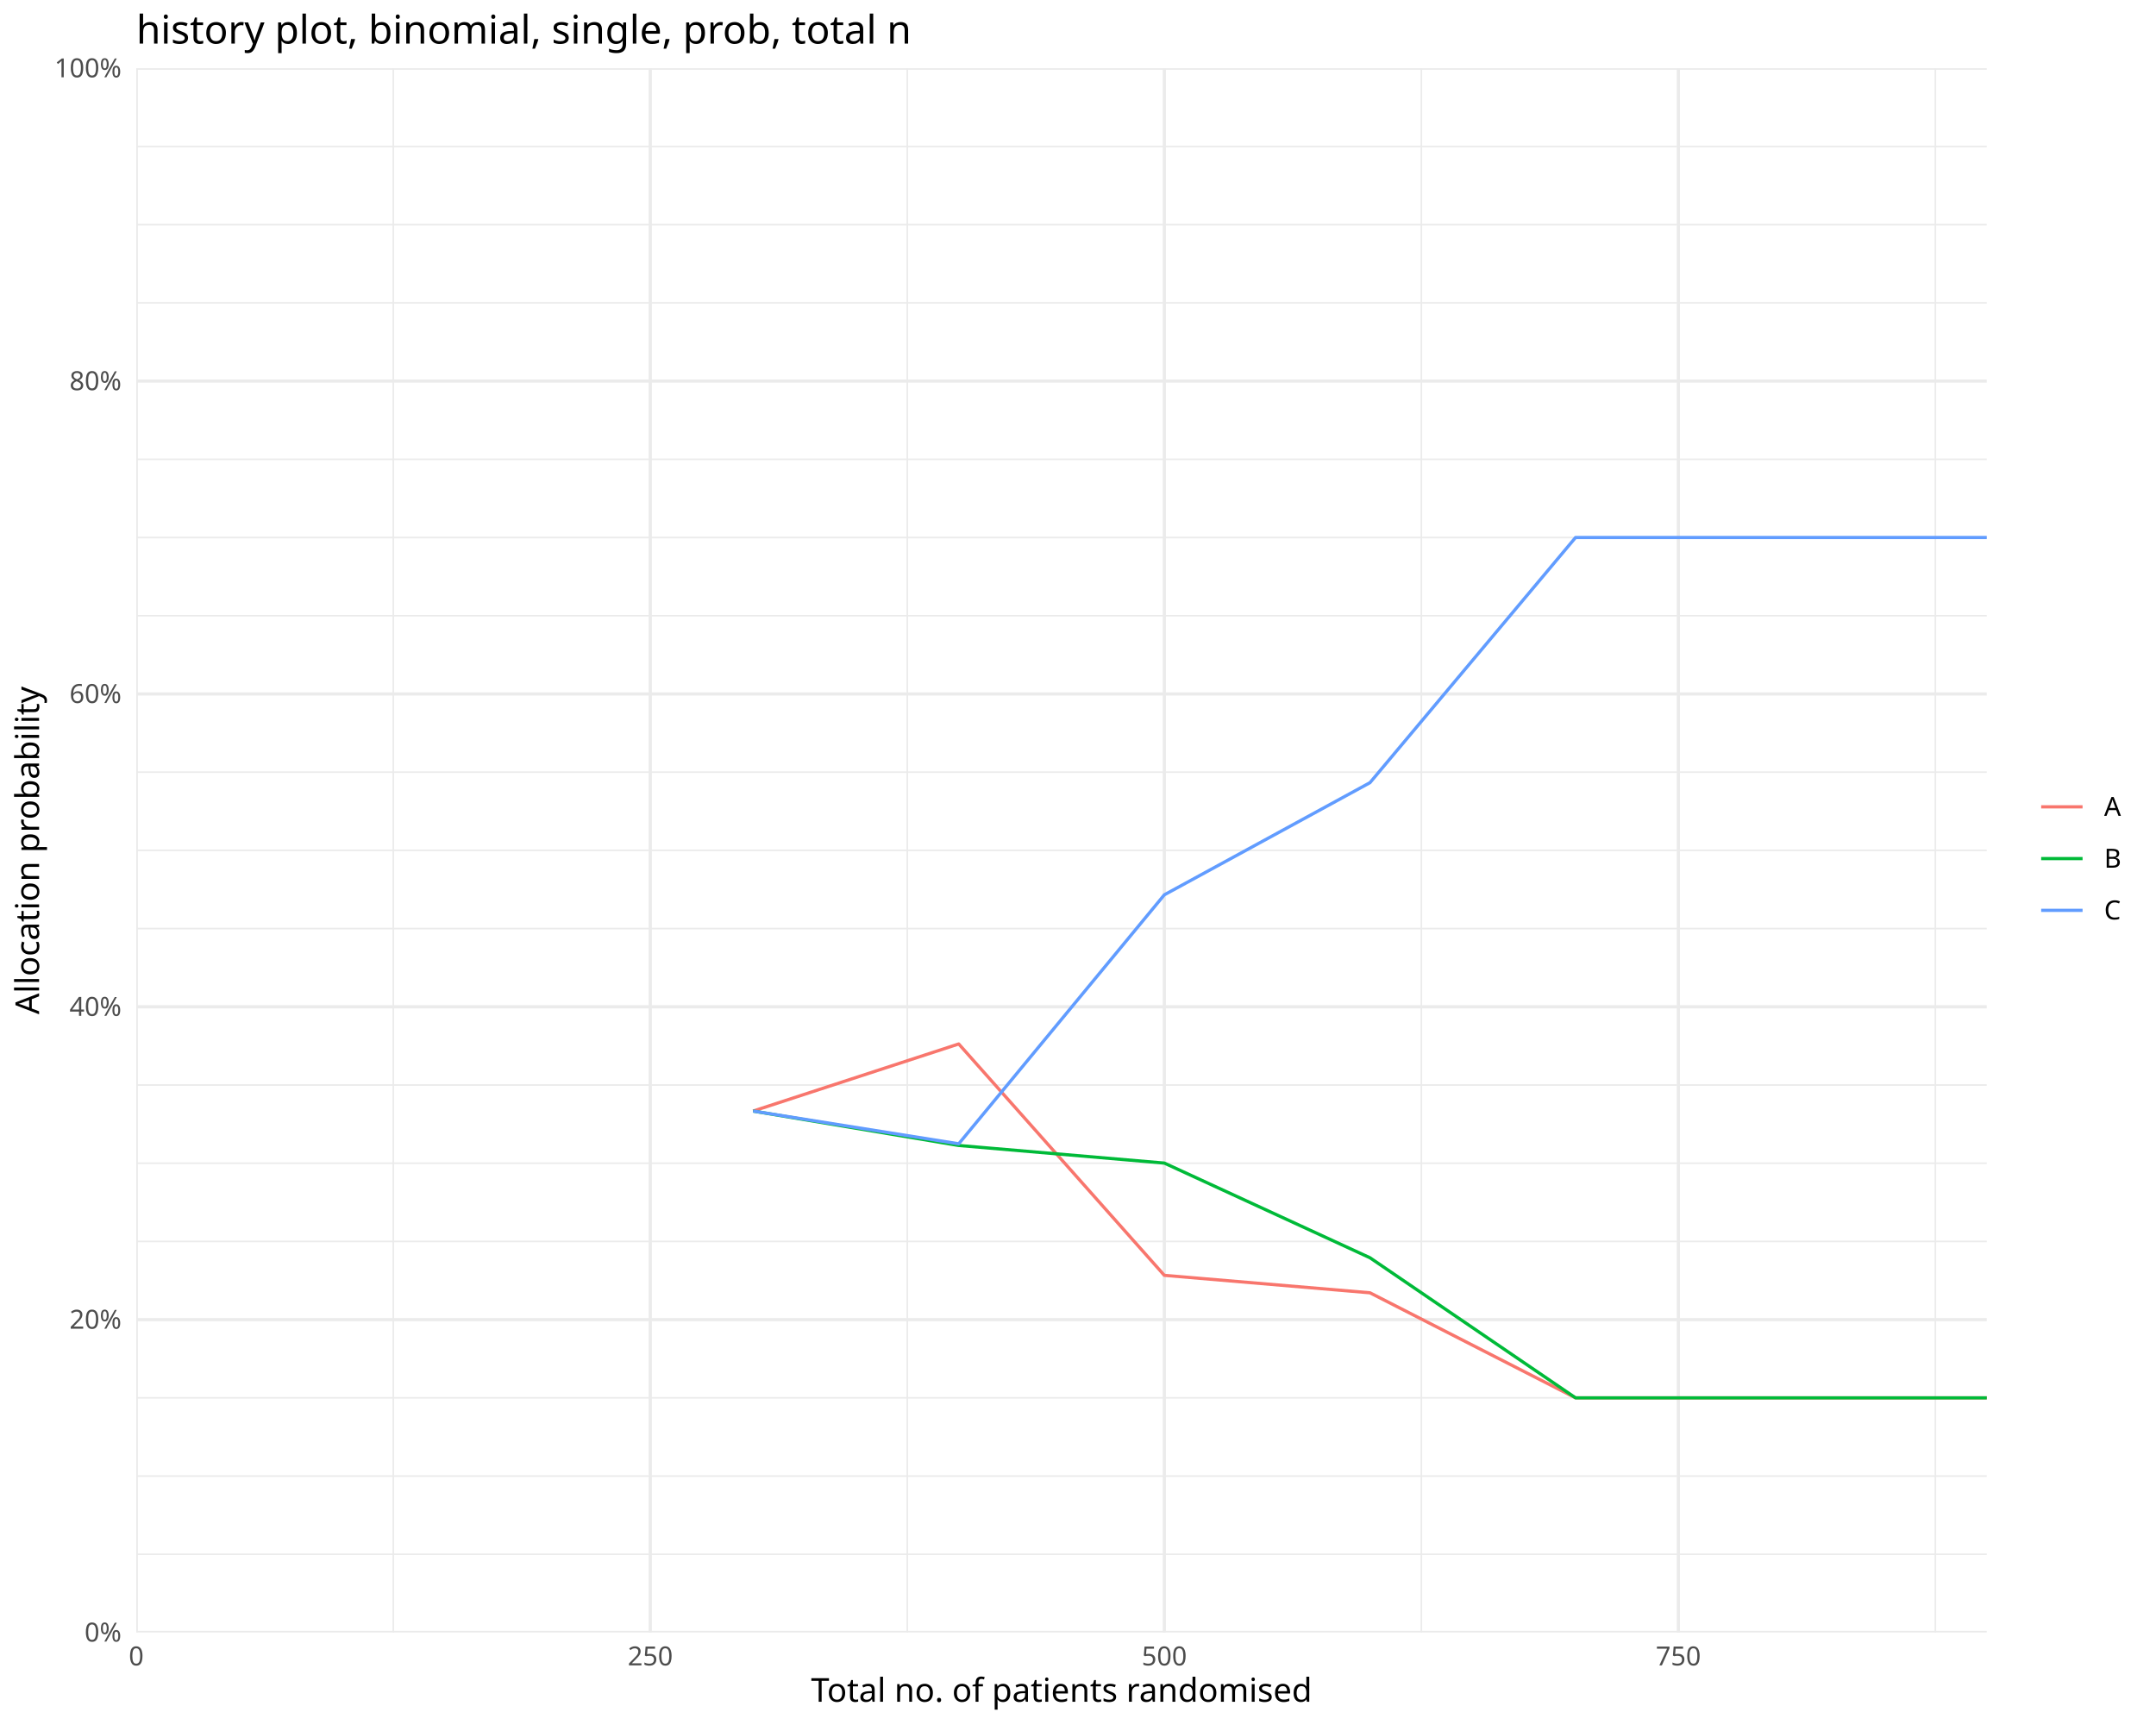
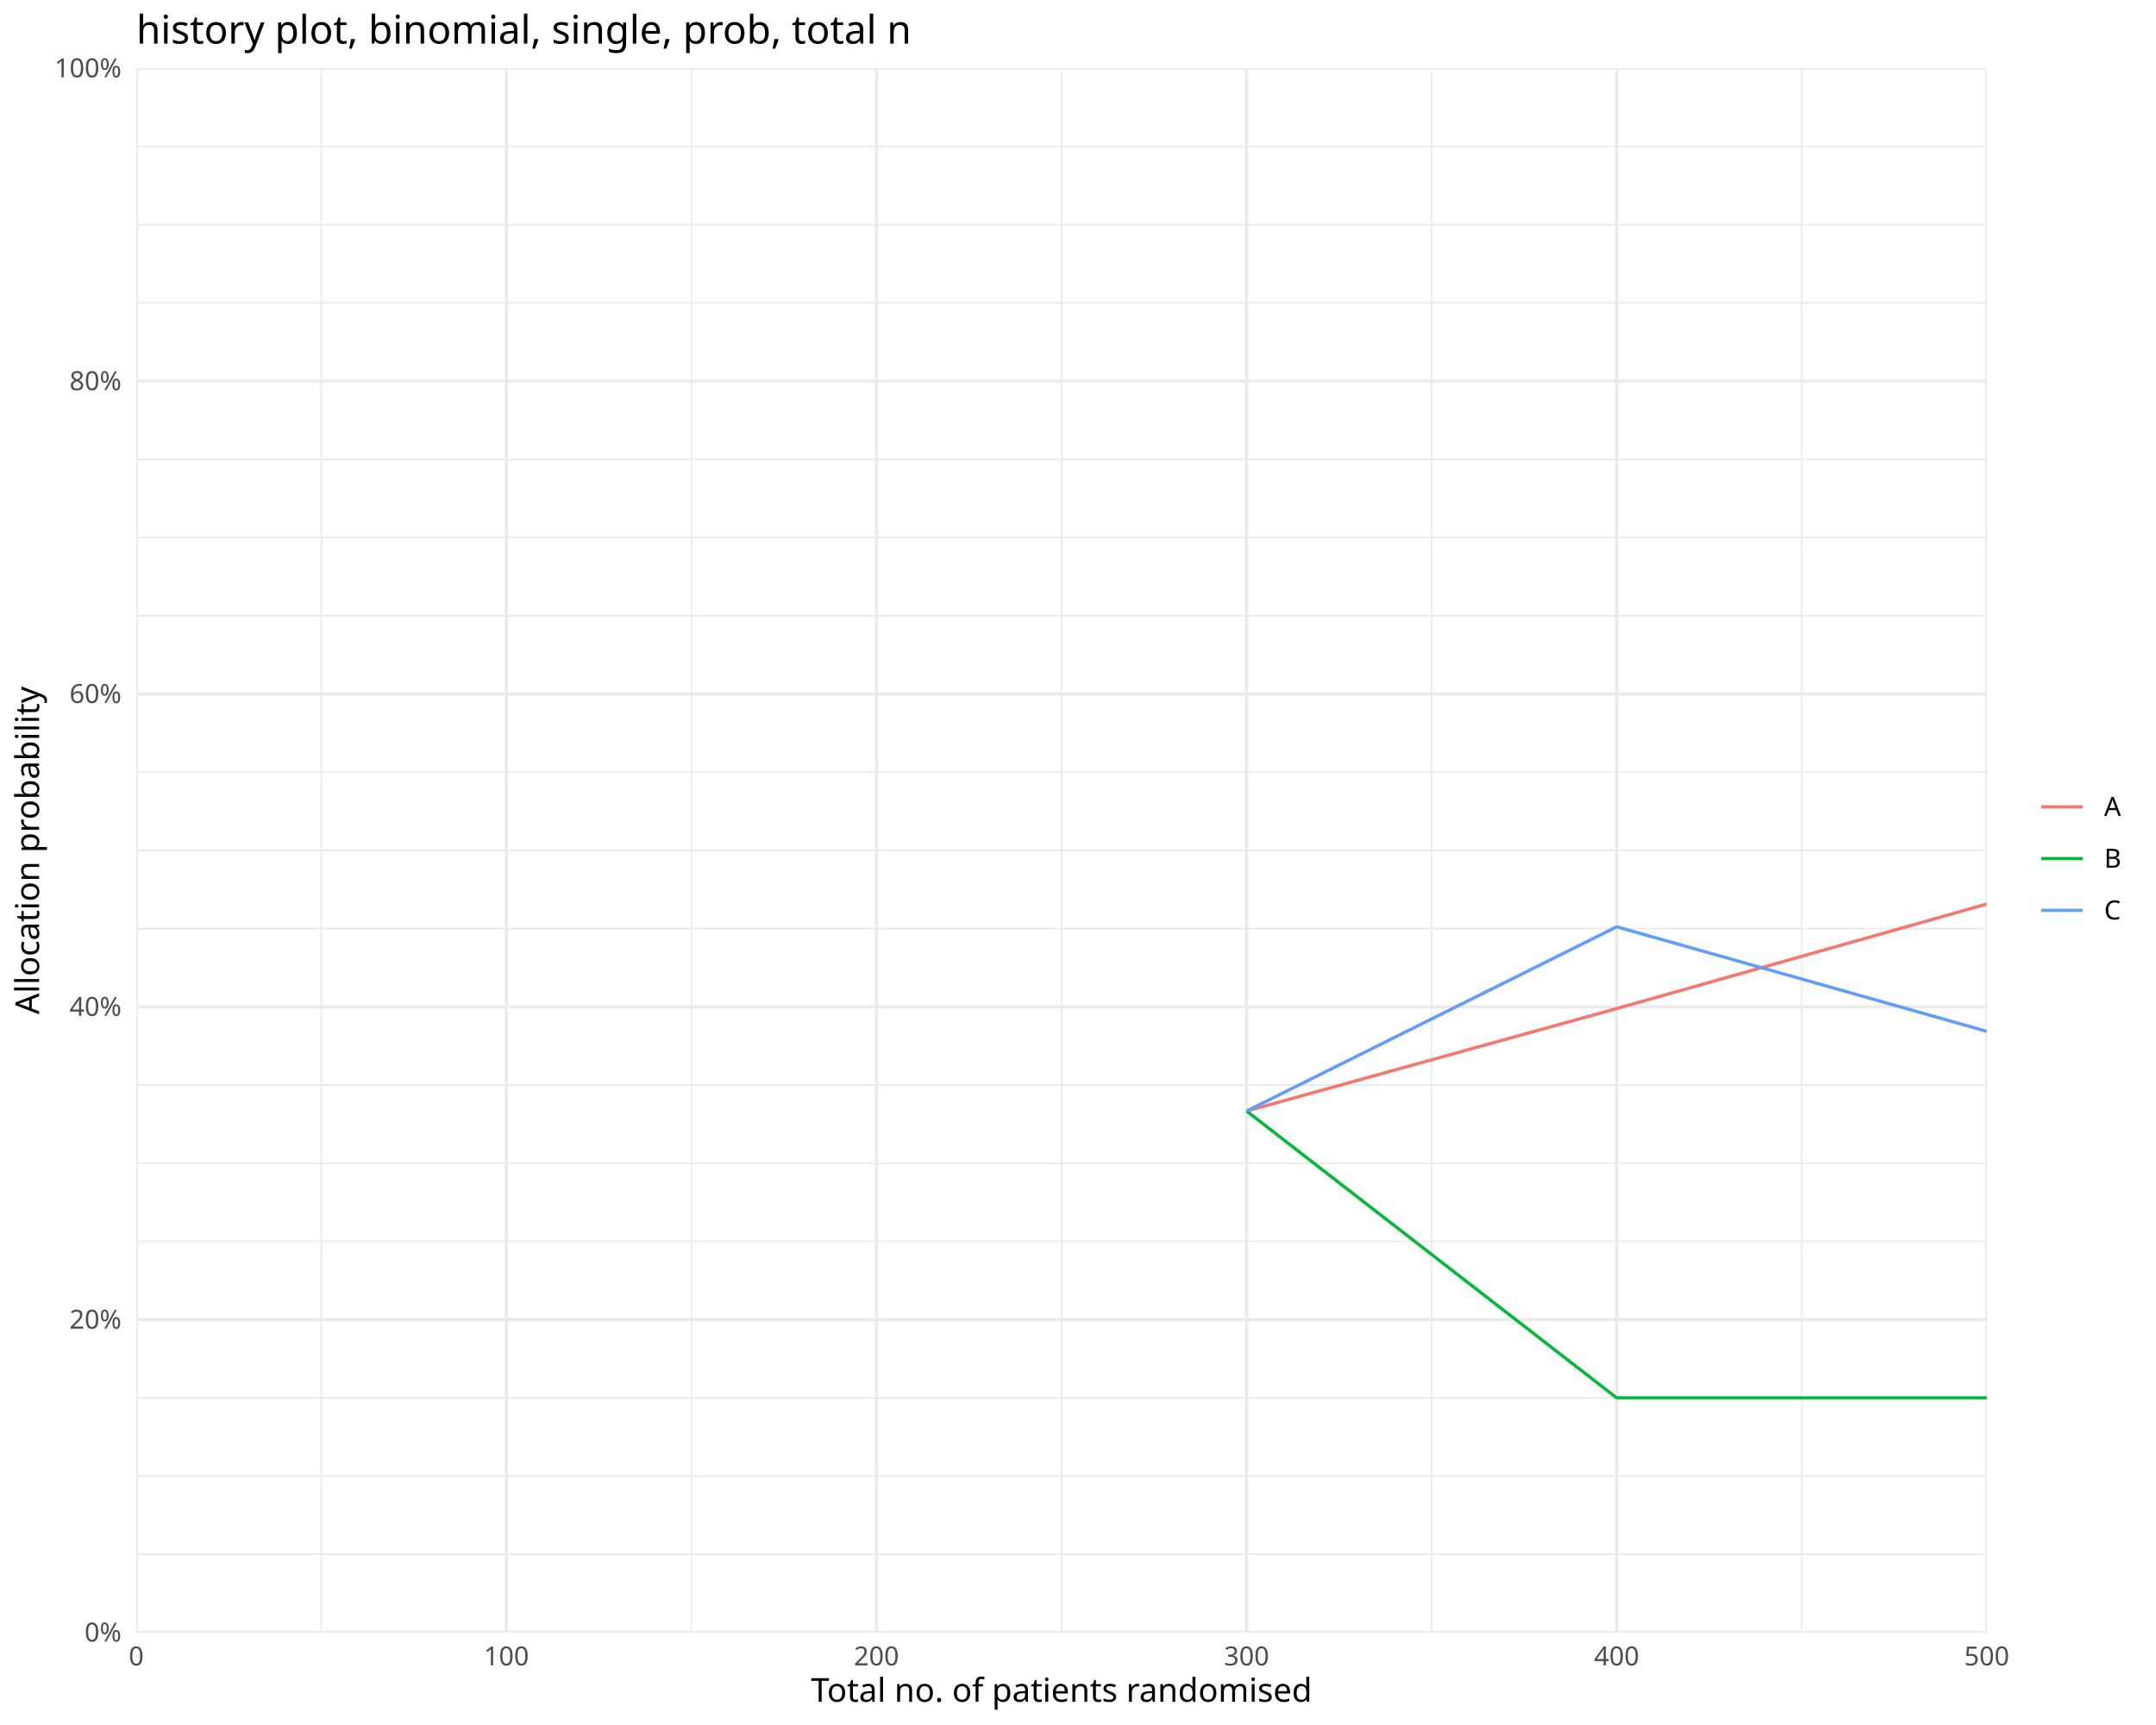
<svg xmlns="http://www.w3.org/2000/svg" class="svglite" data-engine-version="2.0" width="720.00pt" height="576.00pt" viewBox="0 0 720.00 576.00">
  <defs>
    <style type="text/css">
    .svglite line, .svglite polyline, .svglite polygon, .svglite path, .svglite rect, .svglite circle {
      fill: none;
      stroke: #000000;
      stroke-linecap: round;
      stroke-linejoin: round;
      stroke-miterlimit: 10.00;
    }
  </style>
  </defs>
  <rect width="100%" height="100%" style="stroke: none; fill: #FFFFFF;" />
  <defs>
    <clipPath id="cpMC4wMHw3MjAuMDB8MC4wMHw1NzYuMDA=">
      <rect x="0.00" y="0.00" width="720.00" height="576.00" />
    </clipPath>
  </defs>
  <g clip-path="url(#cpMC4wMHw3MjAuMDB8MC4wMHw1NzYuMDA=)">
</g>
  <defs>
    <clipPath id="cpNDUuNTF8NjYzLjQ5fDIyLjc4fDU0NS4xMQ==">
      <rect x="45.51" y="22.78" width="617.97" height="522.33" />
    </clipPath>
  </defs>
  <g clip-path="url(#cpNDUuNTF8NjYzLjQ5fDIyLjc4fDU0NS4xMQ==)">
    <polyline points="45.51,519.00 663.49,519.00 " style="stroke-width: 0.53; stroke: #EBEBEB; stroke-linecap: butt;" />
    <polyline points="45.51,492.88 663.49,492.88 " style="stroke-width: 0.53; stroke: #EBEBEB; stroke-linecap: butt;" />
    <polyline points="45.51,466.76 663.49,466.76 " style="stroke-width: 0.53; stroke: #EBEBEB; stroke-linecap: butt;" />
    <polyline points="45.51,414.53 663.49,414.53 " style="stroke-width: 0.53; stroke: #EBEBEB; stroke-linecap: butt;" />
    <polyline points="45.51,388.41 663.49,388.41 " style="stroke-width: 0.53; stroke: #EBEBEB; stroke-linecap: butt;" />
    <polyline points="45.51,362.30 663.49,362.30 " style="stroke-width: 0.53; stroke: #EBEBEB; stroke-linecap: butt;" />
    <polyline points="45.51,310.06 663.49,310.06 " style="stroke-width: 0.53; stroke: #EBEBEB; stroke-linecap: butt;" />
    <polyline points="45.51,283.95 663.49,283.95 " style="stroke-width: 0.53; stroke: #EBEBEB; stroke-linecap: butt;" />
    <polyline points="45.51,257.83 663.49,257.83 " style="stroke-width: 0.53; stroke: #EBEBEB; stroke-linecap: butt;" />
    <polyline points="45.51,205.60 663.49,205.60 " style="stroke-width: 0.53; stroke: #EBEBEB; stroke-linecap: butt;" />
    <polyline points="45.51,179.48 663.49,179.48 " style="stroke-width: 0.53; stroke: #EBEBEB; stroke-linecap: butt;" />
    <polyline points="45.51,153.37 663.49,153.37 " style="stroke-width: 0.53; stroke: #EBEBEB; stroke-linecap: butt;" />
    <polyline points="45.51,101.13 663.49,101.13 " style="stroke-width: 0.53; stroke: #EBEBEB; stroke-linecap: butt;" />
    <polyline points="45.51,75.02 663.49,75.02 " style="stroke-width: 0.53; stroke: #EBEBEB; stroke-linecap: butt;" />
    <polyline points="45.51,48.90 663.49,48.90 " style="stroke-width: 0.53; stroke: #EBEBEB; stroke-linecap: butt;" />
-     <polyline points="131.34,545.11 131.34,22.78 " style="stroke-width: 0.53; stroke: #EBEBEB; stroke-linecap: butt;" />
-     <polyline points="303.00,545.11 303.00,22.78 " style="stroke-width: 0.53; stroke: #EBEBEB; stroke-linecap: butt;" />
-     <polyline points="474.66,545.11 474.66,22.78 " style="stroke-width: 0.53; stroke: #EBEBEB; stroke-linecap: butt;" />
-     <polyline points="646.32,545.11 646.32,22.78 " style="stroke-width: 0.53; stroke: #EBEBEB; stroke-linecap: butt;" />
+     <polyline points="107.31,545.11 107.31,22.78 " style="stroke-width: 0.53; stroke: #EBEBEB; stroke-linecap: butt;" />
+     <polyline points="230.91,545.11 230.91,22.78 " style="stroke-width: 0.53; stroke: #EBEBEB; stroke-linecap: butt;" />
+     <polyline points="354.50,545.11 354.50,22.78 " style="stroke-width: 0.53; stroke: #EBEBEB; stroke-linecap: butt;" />
+     <polyline points="478.09,545.11 478.09,22.78 " style="stroke-width: 0.53; stroke: #EBEBEB; stroke-linecap: butt;" />
+     <polyline points="601.69,545.11 601.69,22.78 " style="stroke-width: 0.53; stroke: #EBEBEB; stroke-linecap: butt;" />
    <polyline points="45.51,545.11 663.49,545.11 " style="stroke-width: 1.07; stroke: #EBEBEB; stroke-linecap: butt;" />
    <polyline points="45.51,440.65 663.49,440.65 " style="stroke-width: 1.07; stroke: #EBEBEB; stroke-linecap: butt;" />
    <polyline points="45.51,336.18 663.49,336.18 " style="stroke-width: 1.07; stroke: #EBEBEB; stroke-linecap: butt;" />
    <polyline points="45.51,231.72 663.49,231.72 " style="stroke-width: 1.07; stroke: #EBEBEB; stroke-linecap: butt;" />
    <polyline points="45.51,127.25 663.49,127.25 " style="stroke-width: 1.07; stroke: #EBEBEB; stroke-linecap: butt;" />
    <polyline points="45.51,22.78 663.49,22.78 " style="stroke-width: 1.07; stroke: #EBEBEB; stroke-linecap: butt;" />
    <polyline points="45.51,545.11 45.51,22.78 " style="stroke-width: 1.07; stroke: #EBEBEB; stroke-linecap: butt;" />
-     <polyline points="217.17,545.11 217.17,22.78 " style="stroke-width: 1.07; stroke: #EBEBEB; stroke-linecap: butt;" />
-     <polyline points="388.83,545.11 388.83,22.78 " style="stroke-width: 1.07; stroke: #EBEBEB; stroke-linecap: butt;" />
-     <polyline points="560.49,545.11 560.49,22.78 " style="stroke-width: 1.07; stroke: #EBEBEB; stroke-linecap: butt;" />
-     <polyline points="251.50,371.00 320.17,348.59 388.83,425.85 457.50,431.68 526.16,466.76 594.82,466.76 663.49,466.76 " style="stroke-width: 1.07; stroke: #F8766D; stroke-linecap: butt;" />
-     <polyline points="251.50,371.00 320.17,382.49 388.83,388.37 457.50,419.98 526.16,466.76 594.82,466.76 663.49,466.76 " style="stroke-width: 1.07; stroke: #00BA38; stroke-linecap: butt;" />
-     <polyline points="251.50,371.00 320.17,381.93 388.83,298.79 457.50,261.35 526.16,179.48 594.82,179.48 663.49,179.48 " style="stroke-width: 1.07; stroke: #619CFF; stroke-linecap: butt;" />
+     <polyline points="169.11,545.11 169.11,22.78 " style="stroke-width: 1.07; stroke: #EBEBEB; stroke-linecap: butt;" />
+     <polyline points="292.70,545.11 292.70,22.78 " style="stroke-width: 1.07; stroke: #EBEBEB; stroke-linecap: butt;" />
+     <polyline points="416.30,545.11 416.30,22.78 " style="stroke-width: 1.07; stroke: #EBEBEB; stroke-linecap: butt;" />
+     <polyline points="539.89,545.11 539.89,22.78 " style="stroke-width: 1.07; stroke: #EBEBEB; stroke-linecap: butt;" />
+     <polyline points="663.49,545.11 663.49,22.78 " style="stroke-width: 1.07; stroke: #EBEBEB; stroke-linecap: butt;" />
+     <polyline points="416.30,371.00 539.89,336.77 663.49,301.87 " style="stroke-width: 1.07; stroke: #F8766D; stroke-linecap: butt;" />
+     <polyline points="416.30,371.00 539.89,466.76 663.49,466.76 " style="stroke-width: 1.07; stroke: #00BA38; stroke-linecap: butt;" />
+     <polyline points="416.30,371.00 539.89,309.47 663.49,344.37 " style="stroke-width: 1.07; stroke: #619CFF; stroke-linecap: butt;" />
  </g>
  <g clip-path="url(#cpMC4wMHw3MjAuMDB8MC4wMHw1NzYuMDA=)">
    <text x="40.58" y="548.14" text-anchor="end" style="font-size: 8.80px; fill: #4D4D4D; font-family: sans;" textLength="12.72px" lengthAdjust="spacingAndGlyphs">0%</text>
    <text x="40.58" y="443.67" text-anchor="end" style="font-size: 8.80px; fill: #4D4D4D; font-family: sans;" textLength="17.61px" lengthAdjust="spacingAndGlyphs">20%</text>
    <text x="40.58" y="339.21" text-anchor="end" style="font-size: 8.80px; fill: #4D4D4D; font-family: sans;" textLength="17.61px" lengthAdjust="spacingAndGlyphs">40%</text>
    <text x="40.58" y="234.74" text-anchor="end" style="font-size: 8.80px; fill: #4D4D4D; font-family: sans;" textLength="17.61px" lengthAdjust="spacingAndGlyphs">60%</text>
    <text x="40.58" y="130.28" text-anchor="end" style="font-size: 8.80px; fill: #4D4D4D; font-family: sans;" textLength="17.61px" lengthAdjust="spacingAndGlyphs">80%</text>
    <text x="40.58" y="25.81" text-anchor="end" style="font-size: 8.80px; fill: #4D4D4D; font-family: sans;" textLength="22.51px" lengthAdjust="spacingAndGlyphs">100%</text>
    <text x="45.51" y="556.10" text-anchor="middle" style="font-size: 8.80px; fill: #4D4D4D; font-family: sans;" textLength="4.89px" lengthAdjust="spacingAndGlyphs">0</text>
-     <text x="217.17" y="556.10" text-anchor="middle" style="font-size: 8.80px; fill: #4D4D4D; font-family: sans;" textLength="14.68px" lengthAdjust="spacingAndGlyphs">250</text>
-     <text x="388.83" y="556.10" text-anchor="middle" style="font-size: 8.80px; fill: #4D4D4D; font-family: sans;" textLength="14.68px" lengthAdjust="spacingAndGlyphs">500</text>
-     <text x="560.49" y="556.10" text-anchor="middle" style="font-size: 8.80px; fill: #4D4D4D; font-family: sans;" textLength="14.68px" lengthAdjust="spacingAndGlyphs">750</text>
+     <text x="169.11" y="556.10" text-anchor="middle" style="font-size: 8.80px; fill: #4D4D4D; font-family: sans;" textLength="14.68px" lengthAdjust="spacingAndGlyphs">100</text>
+     <text x="292.70" y="556.10" text-anchor="middle" style="font-size: 8.80px; fill: #4D4D4D; font-family: sans;" textLength="14.68px" lengthAdjust="spacingAndGlyphs">200</text>
+     <text x="416.30" y="556.10" text-anchor="middle" style="font-size: 8.80px; fill: #4D4D4D; font-family: sans;" textLength="14.68px" lengthAdjust="spacingAndGlyphs">300</text>
+     <text x="539.89" y="556.10" text-anchor="middle" style="font-size: 8.80px; fill: #4D4D4D; font-family: sans;" textLength="14.68px" lengthAdjust="spacingAndGlyphs">400</text>
+     <text x="663.49" y="556.10" text-anchor="middle" style="font-size: 8.80px; fill: #4D4D4D; font-family: sans;" textLength="14.68px" lengthAdjust="spacingAndGlyphs">500</text>
    <text x="354.50" y="568.24" text-anchor="middle" style="font-size: 11.00px; font-family: sans;" textLength="157.16px" lengthAdjust="spacingAndGlyphs">Total no. of patients randomised</text>
    <text transform="translate(13.05,283.95) rotate(-90)" text-anchor="middle" style="font-size: 11.00px; font-family: sans;" textLength="100.89px" lengthAdjust="spacingAndGlyphs">Allocation probability</text>
    <line x1="681.65" y1="269.41" x2="695.48" y2="269.41" style="stroke-width: 1.07; stroke: #F8766D; stroke-linecap: butt;" />
    <line x1="681.65" y1="286.69" x2="695.48" y2="286.69" style="stroke-width: 1.07; stroke: #00BA38; stroke-linecap: butt;" />
    <line x1="681.65" y1="303.97" x2="695.48" y2="303.97" style="stroke-width: 1.07; stroke: #619CFF; stroke-linecap: butt;" />
    <text x="702.68" y="272.44" style="font-size: 8.80px; font-family: sans;" textLength="5.87px" lengthAdjust="spacingAndGlyphs">A</text>
    <text x="702.68" y="289.72" style="font-size: 8.80px; font-family: sans;" textLength="5.87px" lengthAdjust="spacingAndGlyphs">B</text>
    <text x="702.68" y="307.00" style="font-size: 8.80px; font-family: sans;" textLength="6.36px" lengthAdjust="spacingAndGlyphs">C</text>
    <text x="45.51" y="14.56" style="font-size: 13.20px; font-family: sans;" textLength="239.20px" lengthAdjust="spacingAndGlyphs">history plot, binomial, single, prob, total n</text>
  </g>
</svg>
